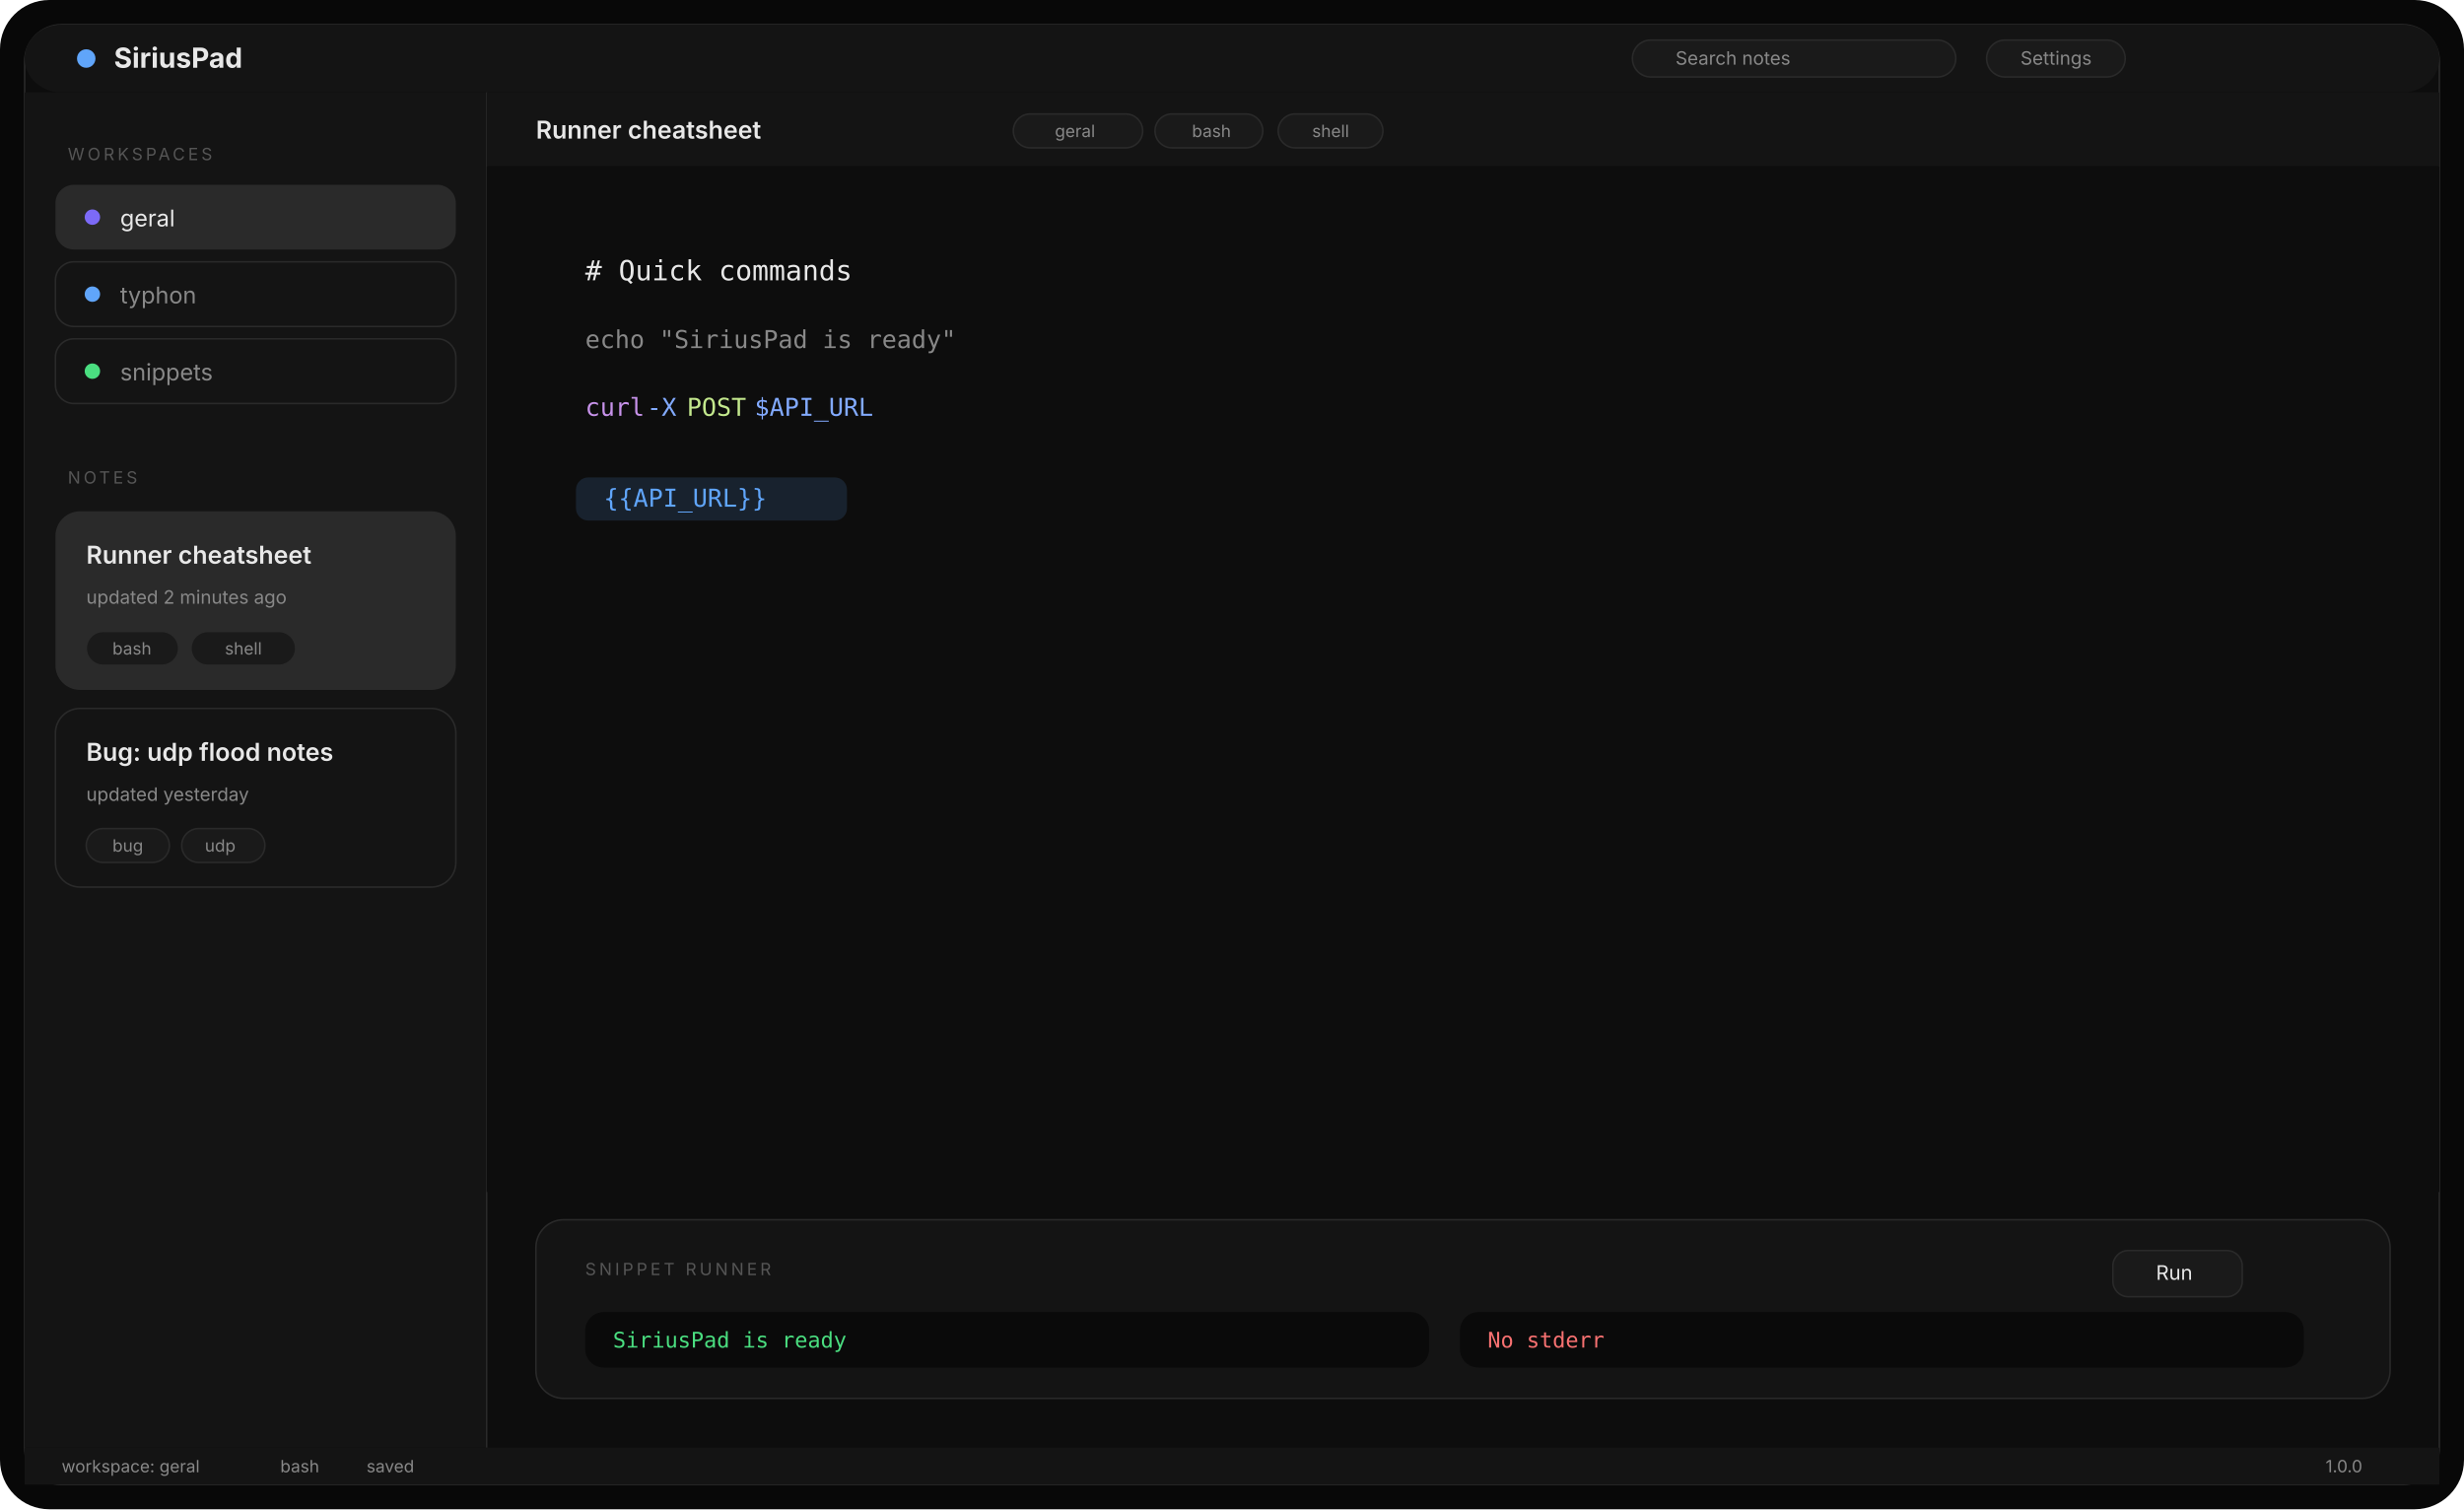
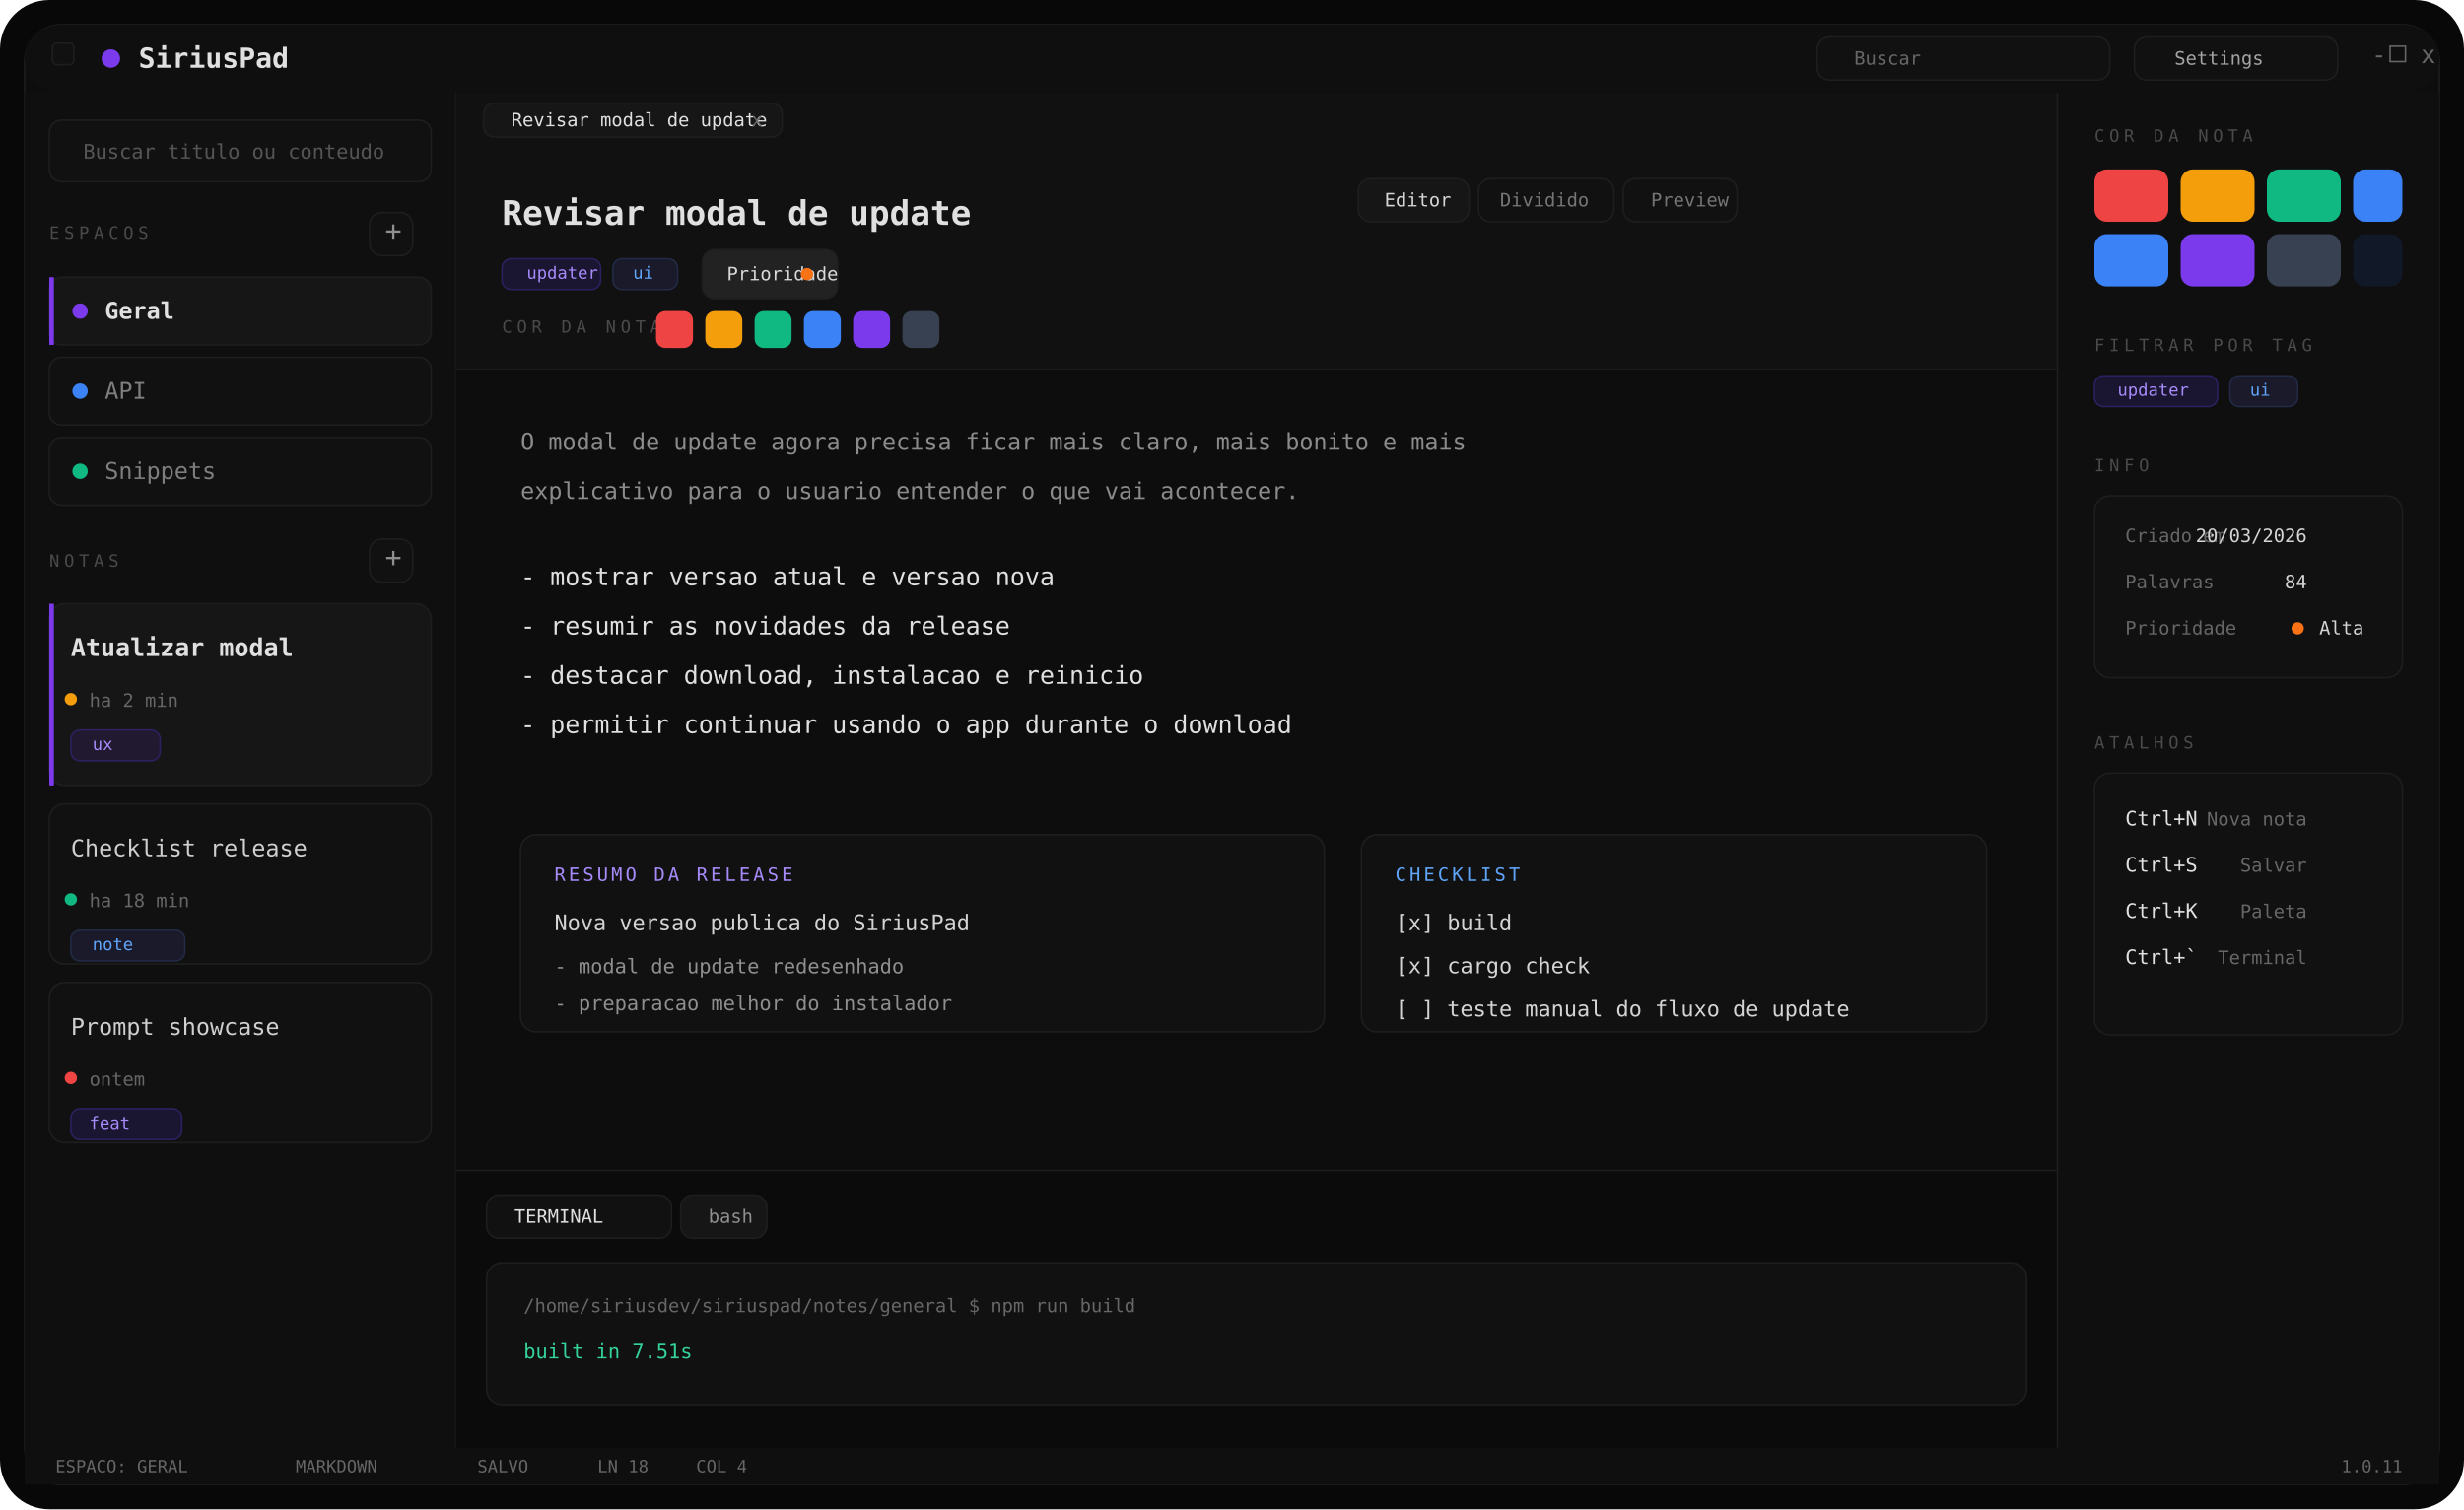
<svg xmlns="http://www.w3.org/2000/svg" viewBox="0 0 1600 980" fill="none">
  <rect width="1600" height="980" rx="32" fill="#080808" />
-   <rect x="16" y="16" width="1568" height="948" rx="24" fill="#0d0d0d" stroke="#2a2a2a" />
-   <rect x="16" y="16" width="1568" height="44" rx="24" fill="#141414" />
-   <circle cx="56" cy="38" r="6" fill="#60A5FA" />
-   <text x="74" y="44" fill="#E8E8E8" font-family="Inter, sans-serif" font-size="18" font-weight="700">SiriusPad</text>
-   <rect x="1060" y="26" width="210" height="24" rx="12" fill="#1a1a1a" stroke="#2a2a2a" />
-   <text x="1088" y="42" fill="#888888" font-family="Inter, sans-serif" font-size="12">Search notes</text>
-   <rect x="1290" y="26" width="90" height="24" rx="12" fill="#1a1a1a" stroke="#2a2a2a" />
-   <text x="1312" y="42" fill="#888888" font-family="Inter, sans-serif" font-size="12">Settings</text>
-   <rect x="16" y="60" width="300" height="880" fill="#141414" />
-   <line x1="316" y1="60" x2="316" y2="940" stroke="#2a2a2a" />
-   <text x="44" y="104" fill="#555555" font-family="Inter, sans-serif" font-size="11" letter-spacing="2">WORKSPACES</text>
-   <rect x="36" y="120" width="260" height="42" rx="12" fill="#2a2a2a" />
-   <circle cx="60" cy="141" r="5" fill="#7C6AF7" />
-   <text x="78" y="147" fill="#E8E8E8" font-family="Inter, sans-serif" font-size="15">geral</text>
-   <rect x="36" y="170" width="260" height="42" rx="12" fill="#141414" stroke="#2a2a2a" />
-   <circle cx="60" cy="191" r="5" fill="#60A5FA" />
-   <text x="78" y="197" fill="#888888" font-family="Inter, sans-serif" font-size="15">typhon</text>
-   <rect x="36" y="220" width="260" height="42" rx="12" fill="#141414" stroke="#2a2a2a" />
-   <circle cx="60" cy="241" r="5" fill="#4ADE80" />
-   <text x="78" y="247" fill="#888888" font-family="Inter, sans-serif" font-size="15">snippets</text>
-   <text x="44" y="314" fill="#555555" font-family="Inter, sans-serif" font-size="11" letter-spacing="2">NOTES</text>
-   <rect x="36" y="332" width="260" height="116" rx="16" fill="#2a2a2a" />
-   <text x="56" y="366" fill="#E8E8E8" font-family="Inter, sans-serif" font-size="16" font-weight="600">Runner cheatsheet</text>
-   <text x="56" y="392" fill="#888888" font-family="Inter, sans-serif" font-size="12">updated 2 minutes ago</text>
-   <rect x="56" y="410" width="60" height="22" rx="11" fill="#1a1a1a" stroke="#2a2a2a" />
-   <text x="73" y="425" fill="#888888" font-family="Inter, sans-serif" font-size="11">bash</text>
-   <rect x="124" y="410" width="68" height="22" rx="11" fill="#1a1a1a" stroke="#2a2a2a" />
-   <text x="146" y="425" fill="#888888" font-family="Inter, sans-serif" font-size="11">shell</text>
-   <rect x="36" y="460" width="260" height="116" rx="16" fill="#141414" stroke="#2a2a2a" />
-   <text x="56" y="494" fill="#E8E8E8" font-family="Inter, sans-serif" font-size="16" font-weight="600">Bug: udp flood notes</text>
-   <text x="56" y="520" fill="#888888" font-family="Inter, sans-serif" font-size="12">updated yesterday</text>
-   <rect x="56" y="538" width="54" height="22" rx="11" fill="#1a1a1a" stroke="#2a2a2a" />
-   <text x="73" y="553" fill="#888888" font-family="Inter, sans-serif" font-size="11">bug</text>
-   <rect x="118" y="538" width="54" height="22" rx="11" fill="#1a1a1a" stroke="#2a2a2a" />
-   <text x="133" y="553" fill="#888888" font-family="Inter, sans-serif" font-size="11">udp</text>
-   <rect x="316" y="60" width="1268" height="48" fill="#141414" />
-   <text x="348" y="90" fill="#E8E8E8" font-family="Inter, sans-serif" font-size="16" font-weight="600">Runner cheatsheet</text>
-   <rect x="658" y="74" width="84" height="22" rx="11" fill="#1a1a1a" stroke="#2a2a2a" />
-   <text x="685" y="89" fill="#888888" font-family="Inter, sans-serif" font-size="11">geral</text>
-   <rect x="750" y="74" width="70" height="22" rx="11" fill="#1a1a1a" stroke="#2a2a2a" />
-   <text x="774" y="89" fill="#888888" font-family="Inter, sans-serif" font-size="11">bash</text>
-   <rect x="830" y="74" width="68" height="22" rx="11" fill="#1a1a1a" stroke="#2a2a2a" />
-   <text x="852" y="89" fill="#888888" font-family="Inter, sans-serif" font-size="11">shell</text>
-   <rect x="316" y="108" width="1268" height="666" fill="#0d0d0d" />
-   <text x="380" y="182" fill="#E8E8E8" font-family="JetBrains Mono, monospace" font-size="18"># Quick commands</text>
-   <text x="380" y="226" fill="#888888" font-family="JetBrains Mono, monospace" font-size="16">echo "SiriusPad is ready"</text>
-   <text x="380" y="270" fill="#C792EA" font-family="JetBrains Mono, monospace" font-size="16">curl</text>
-   <text x="420" y="270" fill="#82AAFF" font-family="JetBrains Mono, monospace" font-size="16">-X</text>
-   <text x="446" y="270" fill="#C3E88D" font-family="JetBrains Mono, monospace" font-size="16">POST</text>
-   <text x="490" y="270" fill="#82AAFF" font-family="JetBrains Mono, monospace" font-size="16">$API_URL</text>
-   <rect x="374" y="310" width="176" height="28" rx="8" fill="rgba(96,165,250,.14)" />
-   <text x="392" y="329" fill="#60A5FA" font-family="JetBrains Mono, monospace" font-size="16">{{API_URL}}</text>
-   <rect x="348" y="792" width="1204" height="116" rx="18" fill="#141414" stroke="#2a2a2a" />
-   <text x="380" y="828" fill="#555555" font-family="Inter, sans-serif" font-size="11" letter-spacing="2">SNIPPET RUNNER</text>
-   <rect x="1372" y="812" width="84" height="30" rx="10" fill="#1a1a1a" stroke="#2a2a2a" />
-   <text x="1400" y="831" fill="#E8E8E8" font-family="Inter, sans-serif" font-size="13">Run</text>
-   <rect x="380" y="852" width="548" height="36" rx="12" fill="#0a0a0a" />
-   <text x="398" y="875" fill="#4ADE80" font-family="JetBrains Mono, monospace" font-size="14">SiriusPad is ready</text>
-   <rect x="948" y="852" width="548" height="36" rx="12" fill="#0a0a0a" />
-   <text x="966" y="875" fill="#F87171" font-family="JetBrains Mono, monospace" font-size="14">No stderr</text>
-   <rect x="16" y="940" width="1568" height="24" rx="0" fill="#141414" />
-   <text x="40" y="956" fill="#888888" font-family="Inter, sans-serif" font-size="11">workspace: geral</text>
-   <text x="182" y="956" fill="#888888" font-family="Inter, sans-serif" font-size="11">bash</text>
-   <text x="238" y="956" fill="#888888" font-family="Inter, sans-serif" font-size="11">saved</text>
-   <text x="1534" y="956" text-anchor="end" fill="#888888" font-family="Inter, sans-serif" font-size="11">1.0.0</text>
+   <rect x="16" y="16" width="1568" height="948" rx="24" fill="#0d0d0d" stroke="#1e1e1e" />
+   <rect x="16" y="16" width="1568" height="44" rx="24" fill="#0f0f0f" />
+   <rect x="34" y="28" width="14" height="14" rx="3" fill="#111111" stroke="#1e1e1e" />
+   <circle cx="72" cy="38" r="6" fill="#7c3aed" />
+   <text x="90" y="44" fill="#e0e0e0" font-family="'JetBrains Mono', monospace" font-size="18" font-weight="700">SiriusPad</text>
+   <rect x="1180" y="24" width="190" height="28" rx="8" fill="#111111" stroke="#1e1e1e" />
+   <text x="1204" y="42" fill="#666666" font-family="'JetBrains Mono', monospace" font-size="12">Buscar</text>
+   <rect x="1386" y="24" width="132" height="28" rx="8" fill="#111111" stroke="#1e1e1e" />
+   <text x="1412" y="42" fill="#a4a4a4" font-family="'JetBrains Mono', monospace" font-size="12">Settings</text>
+   <text x="1540" y="41" fill="#666666" font-family="'JetBrains Mono', monospace" font-size="16">-</text>
+   <rect x="1552" y="30" width="10" height="10" stroke="#666666" />
+   <text x="1572" y="41" fill="#666666" font-family="'JetBrains Mono', monospace" font-size="16">x</text>
+   <rect x="16" y="60" width="280" height="880" fill="#0f0f0f" />
+   <line x1="296" y1="60" x2="296" y2="940" stroke="#1e1e1e" />
+   <rect x="32" y="78" width="248" height="40" rx="8" fill="#111111" stroke="#1e1e1e" />
+   <text x="54" y="103" fill="#555555" font-family="'JetBrains Mono', monospace" font-size="13">Buscar titulo ou conteudo</text>
+   <text x="32" y="155" fill="#4a4a4a" font-family="'JetBrains Mono', monospace" font-size="11" letter-spacing="3">ESPACOS</text>
+   <rect x="240" y="138" width="28" height="28" rx="8" fill="#111111" stroke="#1e1e1e" />
+   <text x="250" y="156" fill="#8f8f8f" font-family="'JetBrains Mono', monospace" font-size="18">+</text>
+   <rect x="32" y="180" width="248" height="44" rx="8" fill="#161616" stroke="#1e1e1e" />
+   <rect x="32" y="180" width="3" height="44" fill="#7c3aed" />
+   <circle cx="52" cy="202" r="5" fill="#7c3aed" />
+   <text x="68" y="207" fill="#e0e0e0" font-family="'JetBrains Mono', monospace" font-size="15" font-weight="600">Geral</text>
+   <rect x="32" y="232" width="248" height="44" rx="8" fill="#111111" stroke="#1e1e1e" />
+   <circle cx="52" cy="254" r="5" fill="#3b82f6" />
+   <text x="68" y="259" fill="#7e7e7e" font-family="'JetBrains Mono', monospace" font-size="15">API</text>
+   <rect x="32" y="284" width="248" height="44" rx="8" fill="#111111" stroke="#1e1e1e" />
+   <circle cx="52" cy="306" r="5" fill="#10b981" />
+   <text x="68" y="311" fill="#7e7e7e" font-family="'JetBrains Mono', monospace" font-size="15">Snippets</text>
+   <text x="32" y="368" fill="#4a4a4a" font-family="'JetBrains Mono', monospace" font-size="11" letter-spacing="3">NOTAS</text>
+   <rect x="240" y="350" width="28" height="28" rx="8" fill="#111111" stroke="#1e1e1e" />
+   <text x="250" y="368" fill="#8f8f8f" font-family="'JetBrains Mono', monospace" font-size="18">+</text>
+   <rect x="32" y="392" width="248" height="118" rx="10" fill="#161616" stroke="#1e1e1e" />
+   <rect x="32" y="392" width="3" height="118" fill="#7c3aed" />
+   <text x="46" y="426" fill="#e0e0e0" font-family="'JetBrains Mono', monospace" font-size="16" font-weight="600">Atualizar modal</text>
+   <circle cx="46" cy="454" r="4" fill="#f59e0b" />
+   <text x="58" y="459" fill="#666666" font-family="'JetBrains Mono', monospace" font-size="12">ha 2 min</text>
+   <rect x="46" y="474" width="58" height="20" rx="6" fill="#7c3aed" fill-opacity="0.12" stroke="#2d2060" />
+   <text x="60" y="487" fill="#a78bfa" font-family="'JetBrains Mono', monospace" font-size="11">ux</text>
+   <rect x="32" y="522" width="248" height="104" rx="10" fill="#111111" stroke="#1e1e1e" />
+   <text x="46" y="556" fill="#cfcfcf" font-family="'JetBrains Mono', monospace" font-size="15">Checklist release</text>
+   <circle cx="46" cy="584" r="4" fill="#10b981" />
+   <text x="58" y="589" fill="#666666" font-family="'JetBrains Mono', monospace" font-size="12">ha 18 min</text>
+   <rect x="46" y="604" width="74" height="20" rx="6" fill="#1a1a2a" stroke="#222a45" />
+   <text x="60" y="617" fill="#60a5fa" font-family="'JetBrains Mono', monospace" font-size="11">note</text>
+   <rect x="32" y="638" width="248" height="104" rx="10" fill="#111111" stroke="#1e1e1e" />
+   <text x="46" y="672" fill="#cfcfcf" font-family="'JetBrains Mono', monospace" font-size="15">Prompt showcase</text>
+   <circle cx="46" cy="700" r="4" fill="#ef4444" />
+   <text x="58" y="705" fill="#666666" font-family="'JetBrains Mono', monospace" font-size="12">ontem</text>
+   <rect x="46" y="720" width="72" height="20" rx="6" fill="#1a1530" stroke="#2d2060" />
+   <text x="58" y="733" fill="#a78bfa" font-family="'JetBrains Mono', monospace" font-size="11">feat</text>
+   <rect x="296" y="60" width="1040" height="36" fill="#111111" />
+   <rect x="314" y="67" width="194" height="22" rx="7" fill="#161616" stroke="#1e1e1e" />
+   <text x="332" y="82" fill="#e0e0e0" font-family="'JetBrains Mono', monospace" font-size="12">Revisar modal de update</text>
+   <text x="488" y="82" fill="#6a6a6a" font-family="'JetBrains Mono', monospace" font-size="12">x</text>
+   <rect x="296" y="96" width="1040" height="144" fill="#111111" />
+   <line x1="296" y1="240" x2="1336" y2="240" stroke="#1e1e1e" />
+   <text x="326" y="146" fill="#e0e0e0" font-family="'JetBrains Mono', monospace" font-size="22" font-weight="700">Revisar modal de update</text>
+   <rect x="882" y="116" width="72" height="28" rx="8" fill="#161616" stroke="#1e1e1e" />
+   <text x="899" y="134" fill="#d5d5d5" font-family="'JetBrains Mono', monospace" font-size="12">Editor</text>
+   <rect x="960" y="116" width="88" height="28" rx="8" fill="#111111" stroke="#1e1e1e" />
+   <text x="974" y="134" fill="#757575" font-family="'JetBrains Mono', monospace" font-size="12">Dividido</text>
+   <rect x="1054" y="116" width="74" height="28" rx="8" fill="#111111" stroke="#1e1e1e" />
+   <text x="1072" y="134" fill="#757575" font-family="'JetBrains Mono', monospace" font-size="12">Preview</text>
+   <rect x="326" y="168" width="64" height="20" rx="6" fill="#1a1530" stroke="#2d2060" />
+   <text x="342" y="181" fill="#a78bfa" font-family="'JetBrains Mono', monospace" font-size="11">updater</text>
+   <rect x="398" y="168" width="42" height="20" rx="6" fill="#1a1a2a" stroke="#222a45" />
+   <text x="411" y="181" fill="#60a5fa" font-family="'JetBrains Mono', monospace" font-size="11">ui</text>
+   <rect x="456" y="162" width="88" height="32" rx="8" fill="#222222" stroke="#1e1e1e" />
+   <text x="472" y="182" fill="#d9d9d9" font-family="'JetBrains Mono', monospace" font-size="12">Prioridade</text>
+   <circle cx="524" cy="178" r="4" fill="#f97316" />
+   <text x="326" y="216" fill="#4a4a4a" font-family="'JetBrains Mono', monospace" font-size="11" letter-spacing="3">COR DA NOTA</text>
+   <rect x="426" y="202" width="24" height="24" rx="6" fill="#ef4444" />
+   <rect x="458" y="202" width="24" height="24" rx="6" fill="#f59e0b" />
+   <rect x="490" y="202" width="24" height="24" rx="6" fill="#10b981" />
+   <rect x="522" y="202" width="24" height="24" rx="6" fill="#3b82f6" />
+   <rect x="554" y="202" width="24" height="24" rx="6" fill="#7c3aed" />
+   <rect x="586" y="202" width="24" height="24" rx="6" fill="#374151" />
+   <rect x="296" y="240" width="1040" height="520" fill="#0d0d0d" />
+   <text x="338" y="292" fill="#8b8b8b" font-family="'JetBrains Mono', monospace" font-size="15">O modal de update agora precisa ficar mais claro, mais bonito e mais</text>
+   <text x="338" y="324" fill="#8b8b8b" font-family="'JetBrains Mono', monospace" font-size="15">explicativo para o usuario entender o que vai acontecer.</text>
+   <text x="338" y="380" fill="#e0e0e0" font-family="'JetBrains Mono', monospace" font-size="16">- mostrar versao atual e versao nova</text>
+   <text x="338" y="412" fill="#e0e0e0" font-family="'JetBrains Mono', monospace" font-size="16">- resumir as novidades da release</text>
+   <text x="338" y="444" fill="#e0e0e0" font-family="'JetBrains Mono', monospace" font-size="16">- destacar download, instalacao e reinicio</text>
+   <text x="338" y="476" fill="#e0e0e0" font-family="'JetBrains Mono', monospace" font-size="16">- permitir continuar usando o app durante o download</text>
+   <rect x="338" y="542" width="522" height="128" rx="10" fill="#111111" stroke="#1e1e1e" />
+   <text x="360" y="572" fill="#a78bfa" font-family="'JetBrains Mono', monospace" font-size="12" letter-spacing="2">RESUMO DA RELEASE</text>
+   <text x="360" y="604" fill="#d4d4d4" font-family="'JetBrains Mono', monospace" font-size="14">Nova versao publica do SiriusPad</text>
+   <text x="360" y="632" fill="#8f8f8f" font-family="'JetBrains Mono', monospace" font-size="13">- modal de update redesenhado</text>
+   <text x="360" y="656" fill="#8f8f8f" font-family="'JetBrains Mono', monospace" font-size="13">- preparacao melhor do instalador</text>
+   <rect x="884" y="542" width="406" height="128" rx="10" fill="#111111" stroke="#1e1e1e" />
+   <text x="906" y="572" fill="#60a5fa" font-family="'JetBrains Mono', monospace" font-size="12" letter-spacing="2">CHECKLIST</text>
+   <text x="906" y="604" fill="#d4d4d4" font-family="'JetBrains Mono', monospace" font-size="14">[x] build</text>
+   <text x="906" y="632" fill="#d4d4d4" font-family="'JetBrains Mono', monospace" font-size="14">[x] cargo check</text>
+   <text x="906" y="660" fill="#d4d4d4" font-family="'JetBrains Mono', monospace" font-size="14">[ ] teste manual do fluxo de update</text>
+   <rect x="296" y="760" width="1040" height="180" fill="#0b0b0b" />
+   <line x1="296" y1="760" x2="1336" y2="760" stroke="#1e1e1e" />
+   <rect x="316" y="776" width="120" height="28" rx="8" fill="#111111" stroke="#1e1e1e" />
+   <text x="334" y="794" fill="#e0e0e0" font-family="'JetBrains Mono', monospace" font-size="12">TERMINAL</text>
+   <rect x="442" y="776" width="56" height="28" rx="8" fill="#161616" stroke="#1e1e1e" />
+   <text x="460" y="794" fill="#8f8f8f" font-family="'JetBrains Mono', monospace" font-size="12">bash</text>
+   <rect x="316" y="820" width="1000" height="92" rx="10" fill="#111111" stroke="#1e1e1e" />
+   <text x="340" y="852" fill="#666666" font-family="'JetBrains Mono', monospace" font-size="12">/home/siriusdev/siriuspad/notes/general $ npm run build</text>
+   <text x="340" y="882" fill="#34d399" font-family="'JetBrains Mono', monospace" font-size="13">built in 7.51s</text>
+   <rect x="1336" y="60" width="248" height="880" fill="#0f0f0f" />
+   <line x1="1336" y1="60" x2="1336" y2="940" stroke="#1e1e1e" />
+   <text x="1360" y="92" fill="#4a4a4a" font-family="'JetBrains Mono', monospace" font-size="11" letter-spacing="3">COR DA NOTA</text>
+   <rect x="1360" y="110" width="48" height="34" rx="8" fill="#ef4444" />
+   <rect x="1416" y="110" width="48" height="34" rx="8" fill="#f59e0b" />
+   <rect x="1472" y="110" width="48" height="34" rx="8" fill="#10b981" />
+   <rect x="1528" y="110" width="32" height="34" rx="8" fill="#3b82f6" />
+   <rect x="1360" y="152" width="48" height="34" rx="8" fill="#3b82f6" />
+   <rect x="1416" y="152" width="48" height="34" rx="8" fill="#7c3aed" />
+   <rect x="1472" y="152" width="48" height="34" rx="8" fill="#374151" />
+   <rect x="1528" y="152" width="32" height="34" rx="8" fill="#111827" />
+   <text x="1360" y="228" fill="#4a4a4a" font-family="'JetBrains Mono', monospace" font-size="11" letter-spacing="3">FILTRAR POR TAG</text>
+   <rect x="1360" y="244" width="80" height="20" rx="6" fill="#1a1530" stroke="#2d2060" />
+   <text x="1375" y="257" fill="#a78bfa" font-family="'JetBrains Mono', monospace" font-size="11">updater</text>
+   <rect x="1448" y="244" width="44" height="20" rx="6" fill="#1a1a2a" stroke="#222a45" />
+   <text x="1461" y="257" fill="#60a5fa" font-family="'JetBrains Mono', monospace" font-size="11">ui</text>
+   <text x="1360" y="306" fill="#4a4a4a" font-family="'JetBrains Mono', monospace" font-size="11" letter-spacing="3">INFO</text>
+   <rect x="1360" y="322" width="200" height="118" rx="10" fill="#111111" stroke="#1e1e1e" />
+   <text x="1380" y="352" fill="#666666" font-family="'JetBrains Mono', monospace" font-size="12">Criado em</text>
+   <text x="1498" y="352" fill="#d4d4d4" font-family="'JetBrains Mono', monospace" font-size="12" text-anchor="end">20/03/2026</text>
+   <text x="1380" y="382" fill="#666666" font-family="'JetBrains Mono', monospace" font-size="12">Palavras</text>
+   <text x="1498" y="382" fill="#d4d4d4" font-family="'JetBrains Mono', monospace" font-size="12" text-anchor="end">84</text>
+   <text x="1380" y="412" fill="#666666" font-family="'JetBrains Mono', monospace" font-size="12">Prioridade</text>
+   <circle cx="1492" cy="408" r="4" fill="#f97316" />
+   <text x="1506" y="412" fill="#d4d4d4" font-family="'JetBrains Mono', monospace" font-size="12">Alta</text>
+   <text x="1360" y="486" fill="#4a4a4a" font-family="'JetBrains Mono', monospace" font-size="11" letter-spacing="3">ATALHOS</text>
+   <rect x="1360" y="502" width="200" height="170" rx="10" fill="#111111" stroke="#1e1e1e" />
+   <text x="1380" y="536" fill="#e0e0e0" font-family="'JetBrains Mono', monospace" font-size="13">Ctrl+N</text>
+   <text x="1498" y="536" fill="#666666" font-family="'JetBrains Mono', monospace" font-size="12" text-anchor="end">Nova nota</text>
+   <text x="1380" y="566" fill="#e0e0e0" font-family="'JetBrains Mono', monospace" font-size="13">Ctrl+S</text>
+   <text x="1498" y="566" fill="#666666" font-family="'JetBrains Mono', monospace" font-size="12" text-anchor="end">Salvar</text>
+   <text x="1380" y="596" fill="#e0e0e0" font-family="'JetBrains Mono', monospace" font-size="13">Ctrl+K</text>
+   <text x="1498" y="596" fill="#666666" font-family="'JetBrains Mono', monospace" font-size="12" text-anchor="end">Paleta</text>
+   <text x="1380" y="626" fill="#e0e0e0" font-family="'JetBrains Mono', monospace" font-size="13">Ctrl+`</text>
+   <text x="1498" y="626" fill="#666666" font-family="'JetBrains Mono', monospace" font-size="12" text-anchor="end">Terminal</text>
+   <rect x="16" y="940" width="1568" height="24" fill="#0f0f0f" />
+   <text x="36" y="956" fill="#666666" font-family="'JetBrains Mono', monospace" font-size="11">ESPACO: GERAL</text>
+   <text x="192" y="956" fill="#666666" font-family="'JetBrains Mono', monospace" font-size="11">MARKDOWN</text>
+   <text x="310" y="956" fill="#666666" font-family="'JetBrains Mono', monospace" font-size="11">SALVO</text>
+   <text x="388" y="956" fill="#666666" font-family="'JetBrains Mono', monospace" font-size="11">LN 18</text>
+   <text x="452" y="956" fill="#666666" font-family="'JetBrains Mono', monospace" font-size="11">COL 4</text>
+   <text x="1560" y="956" fill="#666666" font-family="'JetBrains Mono', monospace" font-size="11" text-anchor="end">1.0.11</text>
</svg>
